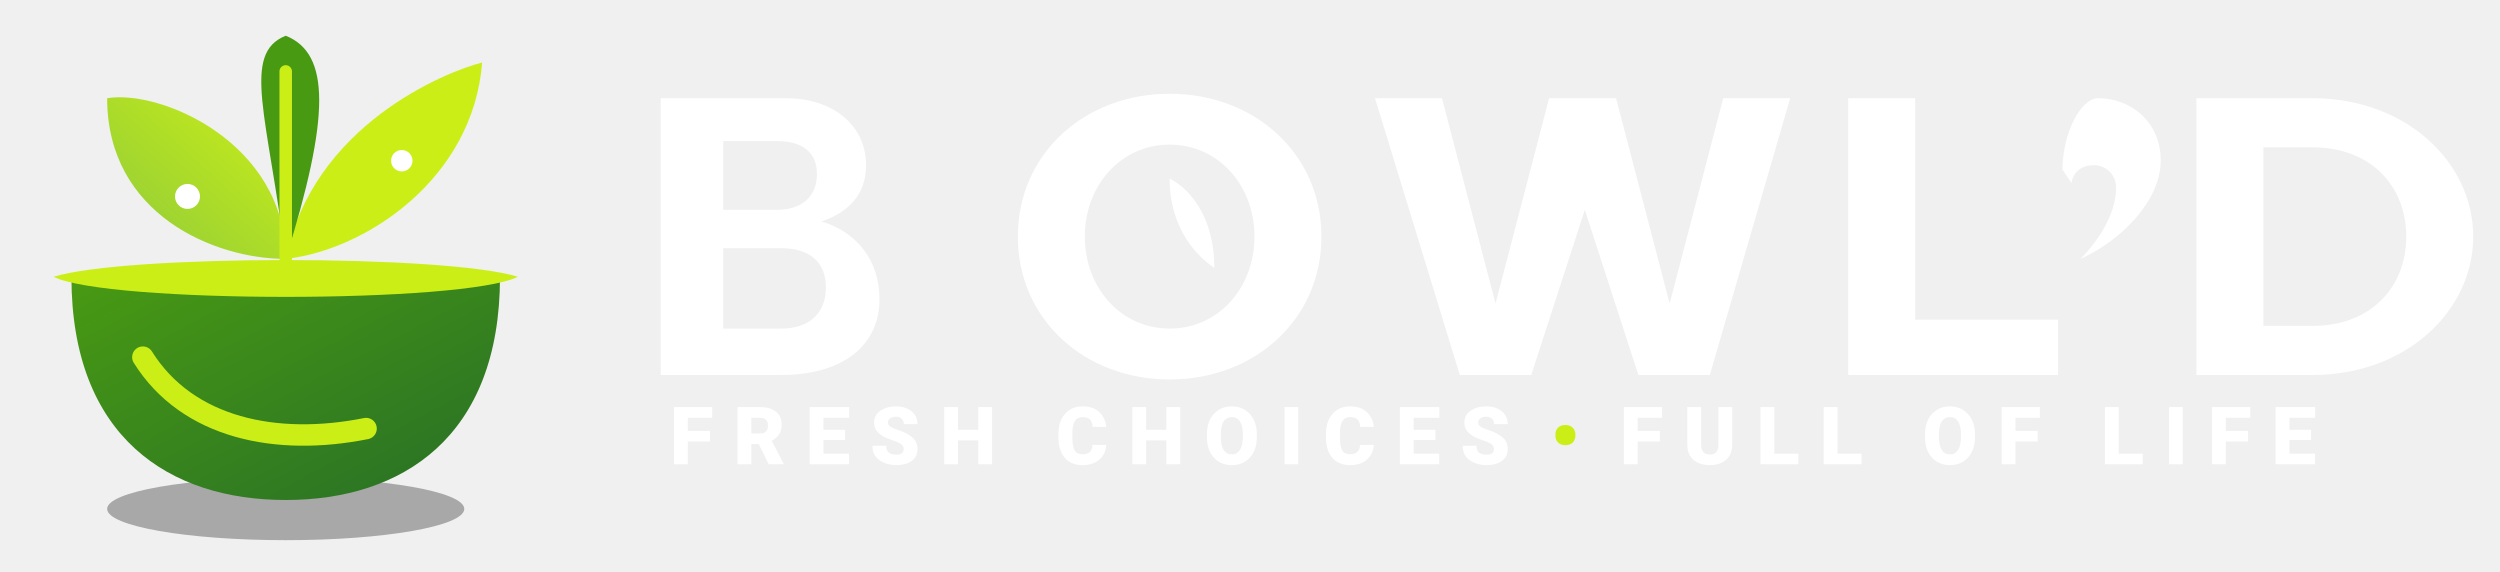
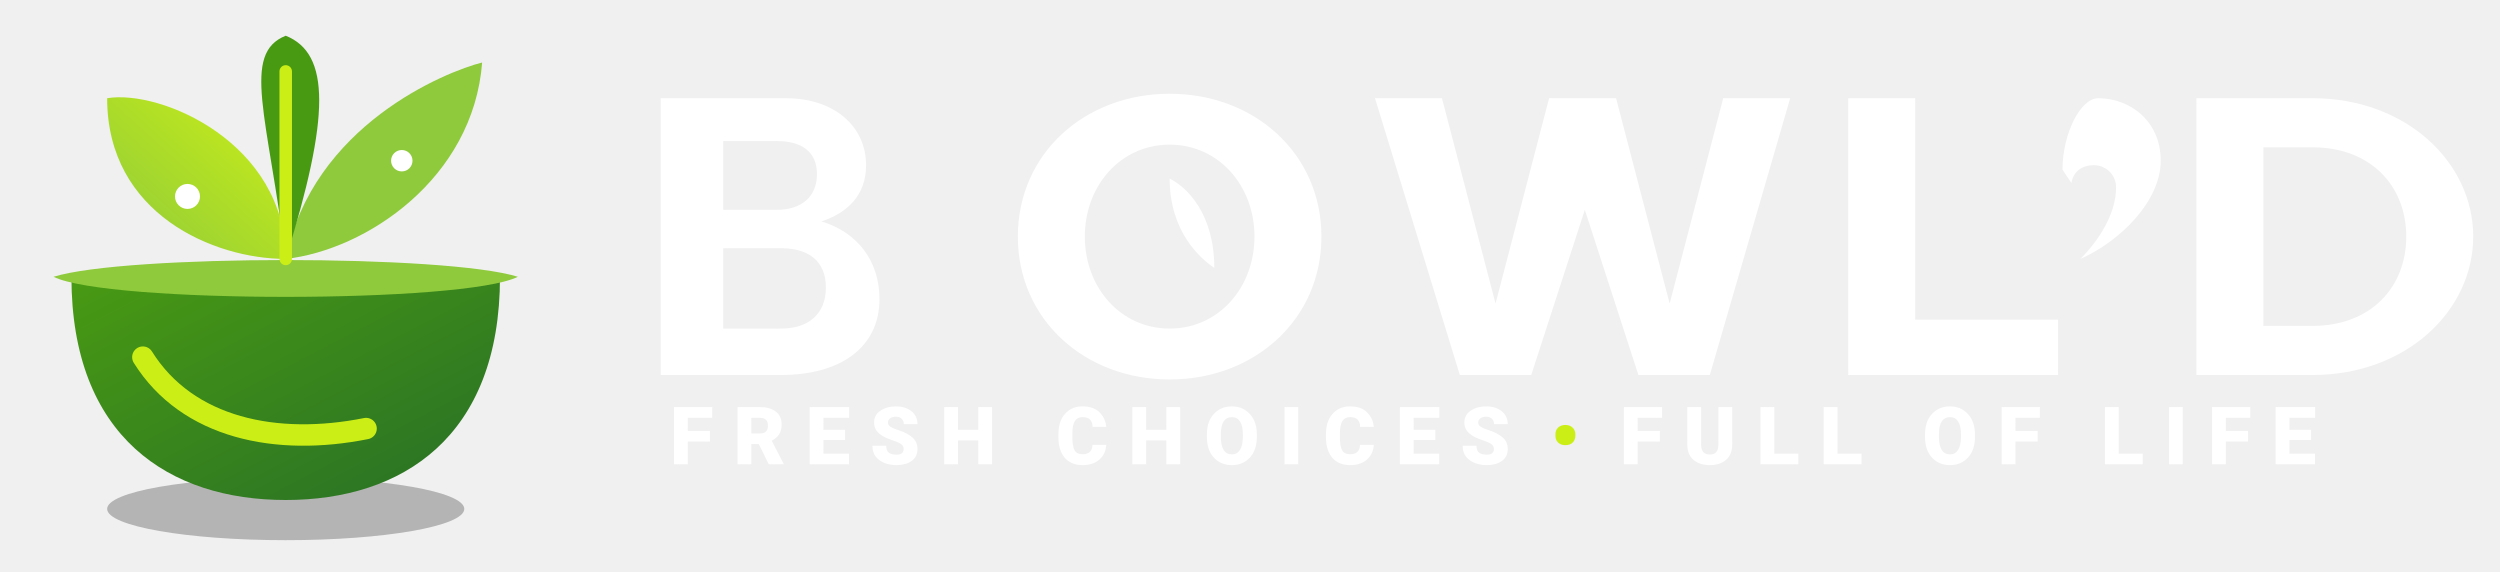
<svg xmlns="http://www.w3.org/2000/svg" viewBox="0 0 280 64" width="280" height="64" fill="none">
  <defs>
-     <linearGradient id="bowlGradLight" x1="0%" y1="0%" x2="100%" y2="100%">
+     <linearGradient id="bowlGradMaster" x1="0%" y1="0%" x2="100%" y2="100%">
      <stop offset="0%" stop-color="#499A13" />
      <stop offset="100%" stop-color="#276F27" />
    </linearGradient>
-     <linearGradient id="leafGradLight" x1="0%" y1="100%" x2="100%" y2="0%">
+     <linearGradient id="leafGradMaster" x1="0%" y1="100%" x2="100%" y2="0%">
      <stop offset="0%" stop-color="#8ECA3C" />
      <stop offset="100%" stop-color="#CBEF16" />
    </linearGradient>
  </defs>
  <g class="brand-mark" transform="translate(4, 4)">
-     <ellipse cx="28" cy="53" rx="20" ry="3.5" fill="#000000" opacity="0.3" />
-     <path d="M4 27 C4 45, 15 52, 28 52 C41 52, 52 45, 52 27 Z" fill="url(#bowlGradLight)" />
-     <path d="M2 27 C10 24.5, 46 24.5, 54 27 C48 30, 8 30, 2 27 Z" fill="#CBEF16" />
-     <path d="M28 25 C28 12, 14 6, 8 7 C8 20, 20 25, 28 25 Z" fill="url(#leafGradLight)" />
-     <path d="M28 25 C31 10, 46 4, 50 3 C49 16, 37 24, 28 25 Z" fill="#CBEF16" />
+     <ellipse cx="28" cy="53" rx="20" ry="3.5" fill="#000000" opacity="0.25" />
+     <path d="M4 27 C4 45, 15 52, 28 52 C41 52, 52 45, 52 27 Z" fill="url(#bowlGradMaster)" />
+     <path d="M2 27 C10 24.5, 46 24.5, 54 27 C48 30, 8 30, 2 27 Z" fill="#8ECA3C" />
+     <path d="M28 25 C28 12, 14 6, 8 7 C8 20, 20 25, 28 25 Z" fill="url(#leafGradMaster)" />
+     <path d="M28 25 C31 10, 46 4, 50 3 C49 16, 37 24, 28 25 Z" fill="#8ECA3C" />
    <path d="M28 25 C26 9, 23 2, 28 0 C33 2, 33 9, 28 25 Z" fill="#499A13" />
    <path d="M28 25 L28 4" stroke="#CBEF16" stroke-width="1.4" stroke-linecap="round" />
    <circle cx="17" cy="18" r="1.4" fill="#FFFFFF" />
    <circle cx="41" cy="14" r="1.2" fill="#FFFFFF" />
    <path d="M12 36 C17 44, 27 46, 37 44" stroke="#CBEF16" stroke-width="2.4" stroke-linecap="round" fill="none" />
  </g>
-   <g class="brand-wordmark" transform="translate(74, 38)">
-     <path d="M0 -27 H14 C19.5 -27 23 -23.8 23 -19.5 C23 -16.2 21 -14.2 18 -13.2 C22 -12 24.5 -8.8 24.5 -4.5 C24.5 1 20 4 13.5 4 H0 V-27 Z M7 -14.5 H13 C15.8 -14.5 17.5 -16 17.5 -18.5 C17.5 -21 15.8 -22.2 13 -22.2 H7 V-14.5 Z M7 -1.2 H13.5 C16.5 -1.2 18.5 -2.8 18.5 -5.8 C18.5 -8.8 16.5 -10.2 13.5 -10.2 H7 V-1.2 Z" fill="#FFFFFF" />
-     <path d="M40 -11.5 C40 -20.8 47.5 -27.5 57 -27.5 C66.5 -27.5 74 -20.8 74 -11.5 C74 -2.2 66.5 4.5 57 4.5 C47.5 4.5 40 -2.2 40 -11.5 Z M66.5 -11.5 C66.5 -17.2 62.5 -21.8 57 -21.8 C51.5 -21.8 47.5 -17.2 47.5 -11.5 C47.5 -5.8 51.5 -1.2 57 -1.2 C62.5 -1.2 66.5 -5.8 66.5 -11.5 Z" fill="#FFFFFF" />
-     <path d="M57 -18 C57 -12 60.5 -9 62 -8 C62 -14 59 -17 57 -18 Z" fill="#FFFFFF" />
-     <path d="M80 -27 H87.5 L93.5 -4 L99.5 -27 H107 L113 -4 L119 -27 H126.5 L117.5 4 H109.5 L103.5 -14.5 L97.5 4 H89.5 L80 -27 Z" fill="#FFFFFF" />
-     <path d="M133 -27 H140.5 V-2.2 H156.5 V4 H133 V-27 Z" fill="#FFFFFF" />
-     <path d="M161 -27 C164.5 -27 168 -24.5 168 -20 C168 -15.5 163.5 -11 159 -9 C161 -11 163 -14 163 -17 C163 -18.5 161.8 -19.5 160.5 -19.5 C159.2 -19.5 158.2 -18.8 158 -17.5 L157 -19 C157 -23 159 -27 161 -27 Z" fill="#FFFFFF" />
-     <path d="M172 -27 H185 C195.5 -27 203 -19.8 203 -11.5 C203 -3.2 195.5 4 185 4 H172 V-27 Z M179.5 -21.5 V-1.5 H185 C191.5 -1.5 195.5 -5.8 195.5 -11.5 C195.5 -17.2 191.5 -21.5 185 -21.5 H179.5 Z" fill="#FFFFFF" />
+   <g class="brand-wordmark" transform="translate(74, 38)" fill="#FFFFFF">
+     <path d="M0 -27 H14 C19.5 -27 23 -23.8 23 -19.5 C23 -16.2 21 -14.2 18 -13.2 C22 -12 24.5 -8.8 24.5 -4.5 C24.5 1 20 4 13.5 4 H0 V-27 Z M7 -14.5 H13 C15.8 -14.5 17.5 -16 17.5 -18.5 C17.5 -21 15.8 -22.2 13 -22.2 H7 V-14.5 Z M7 -1.2 H13.5 C16.5 -1.2 18.5 -2.8 18.5 -5.8 C18.5 -8.8 16.5 -10.2 13.5 -10.2 H7 V-1.2 Z" />
+     <path d="M40 -11.5 C40 -20.8 47.5 -27.5 57 -27.5 C66.5 -27.5 74 -20.8 74 -11.5 C74 -2.2 66.5 4.5 57 4.5 C47.5 4.5 40 -2.2 40 -11.5 Z M66.5 -11.5 C66.5 -17.2 62.5 -21.8 57 -21.8 C51.5 -21.8 47.5 -17.2 47.5 -11.5 C47.5 -5.8 51.5 -1.2 57 -1.2 C62.5 -1.2 66.5 -5.8 66.5 -11.5 Z" />
+     <path d="M57 -18 C57 -12 60.5 -9 62 -8 C62 -14 59 -17 57 -18 Z" />
+     <path d="M80 -27 H87.5 L93.5 -4 L99.5 -27 H107 L113 -4 L119 -27 H126.5 L117.5 4 H109.5 L103.5 -14.5 L97.5 4 H89.5 L80 -27 Z" />
+     <path d="M133 -27 H140.5 V-2.2 H156.5 V4 H133 V-27 Z" />
+     <path d="M161 -27 C164.5 -27 168 -24.5 168 -20 C168 -15.5 163.5 -11 159 -9 C161 -11 163 -14 163 -17 C163 -18.5 161.8 -19.5 160.5 -19.5 C159.2 -19.5 158.2 -18.8 158 -17.5 L157 -19 C157 -23 159 -27 161 -27 Z" />
+     <path d="M172 -27 H185 C195.5 -27 203 -19.8 203 -11.5 C203 -3.2 195.5 4 185 4 H172 V-27 Z M179.5 -21.5 V-1.5 H185 C191.5 -1.5 195.5 -5.8 195.5 -11.5 C195.5 -17.2 191.5 -21.5 185 -21.5 H179.5 Z" />
  </g>
  <g class="brand-tagline" transform="translate(75, 52)">
    <text font-family="'Plus Jakarta Sans', -apple-system, BlinkMacSystemFont, 'Segoe UI', Roboto, sans-serif" font-weight="800" font-size="9" letter-spacing="2.2" fill="#FFFFFF">
      FRESH CHOICES <tspan fill="#CBEF16">•</tspan> FULL OF LIFE
    </text>
  </g>
</svg>
